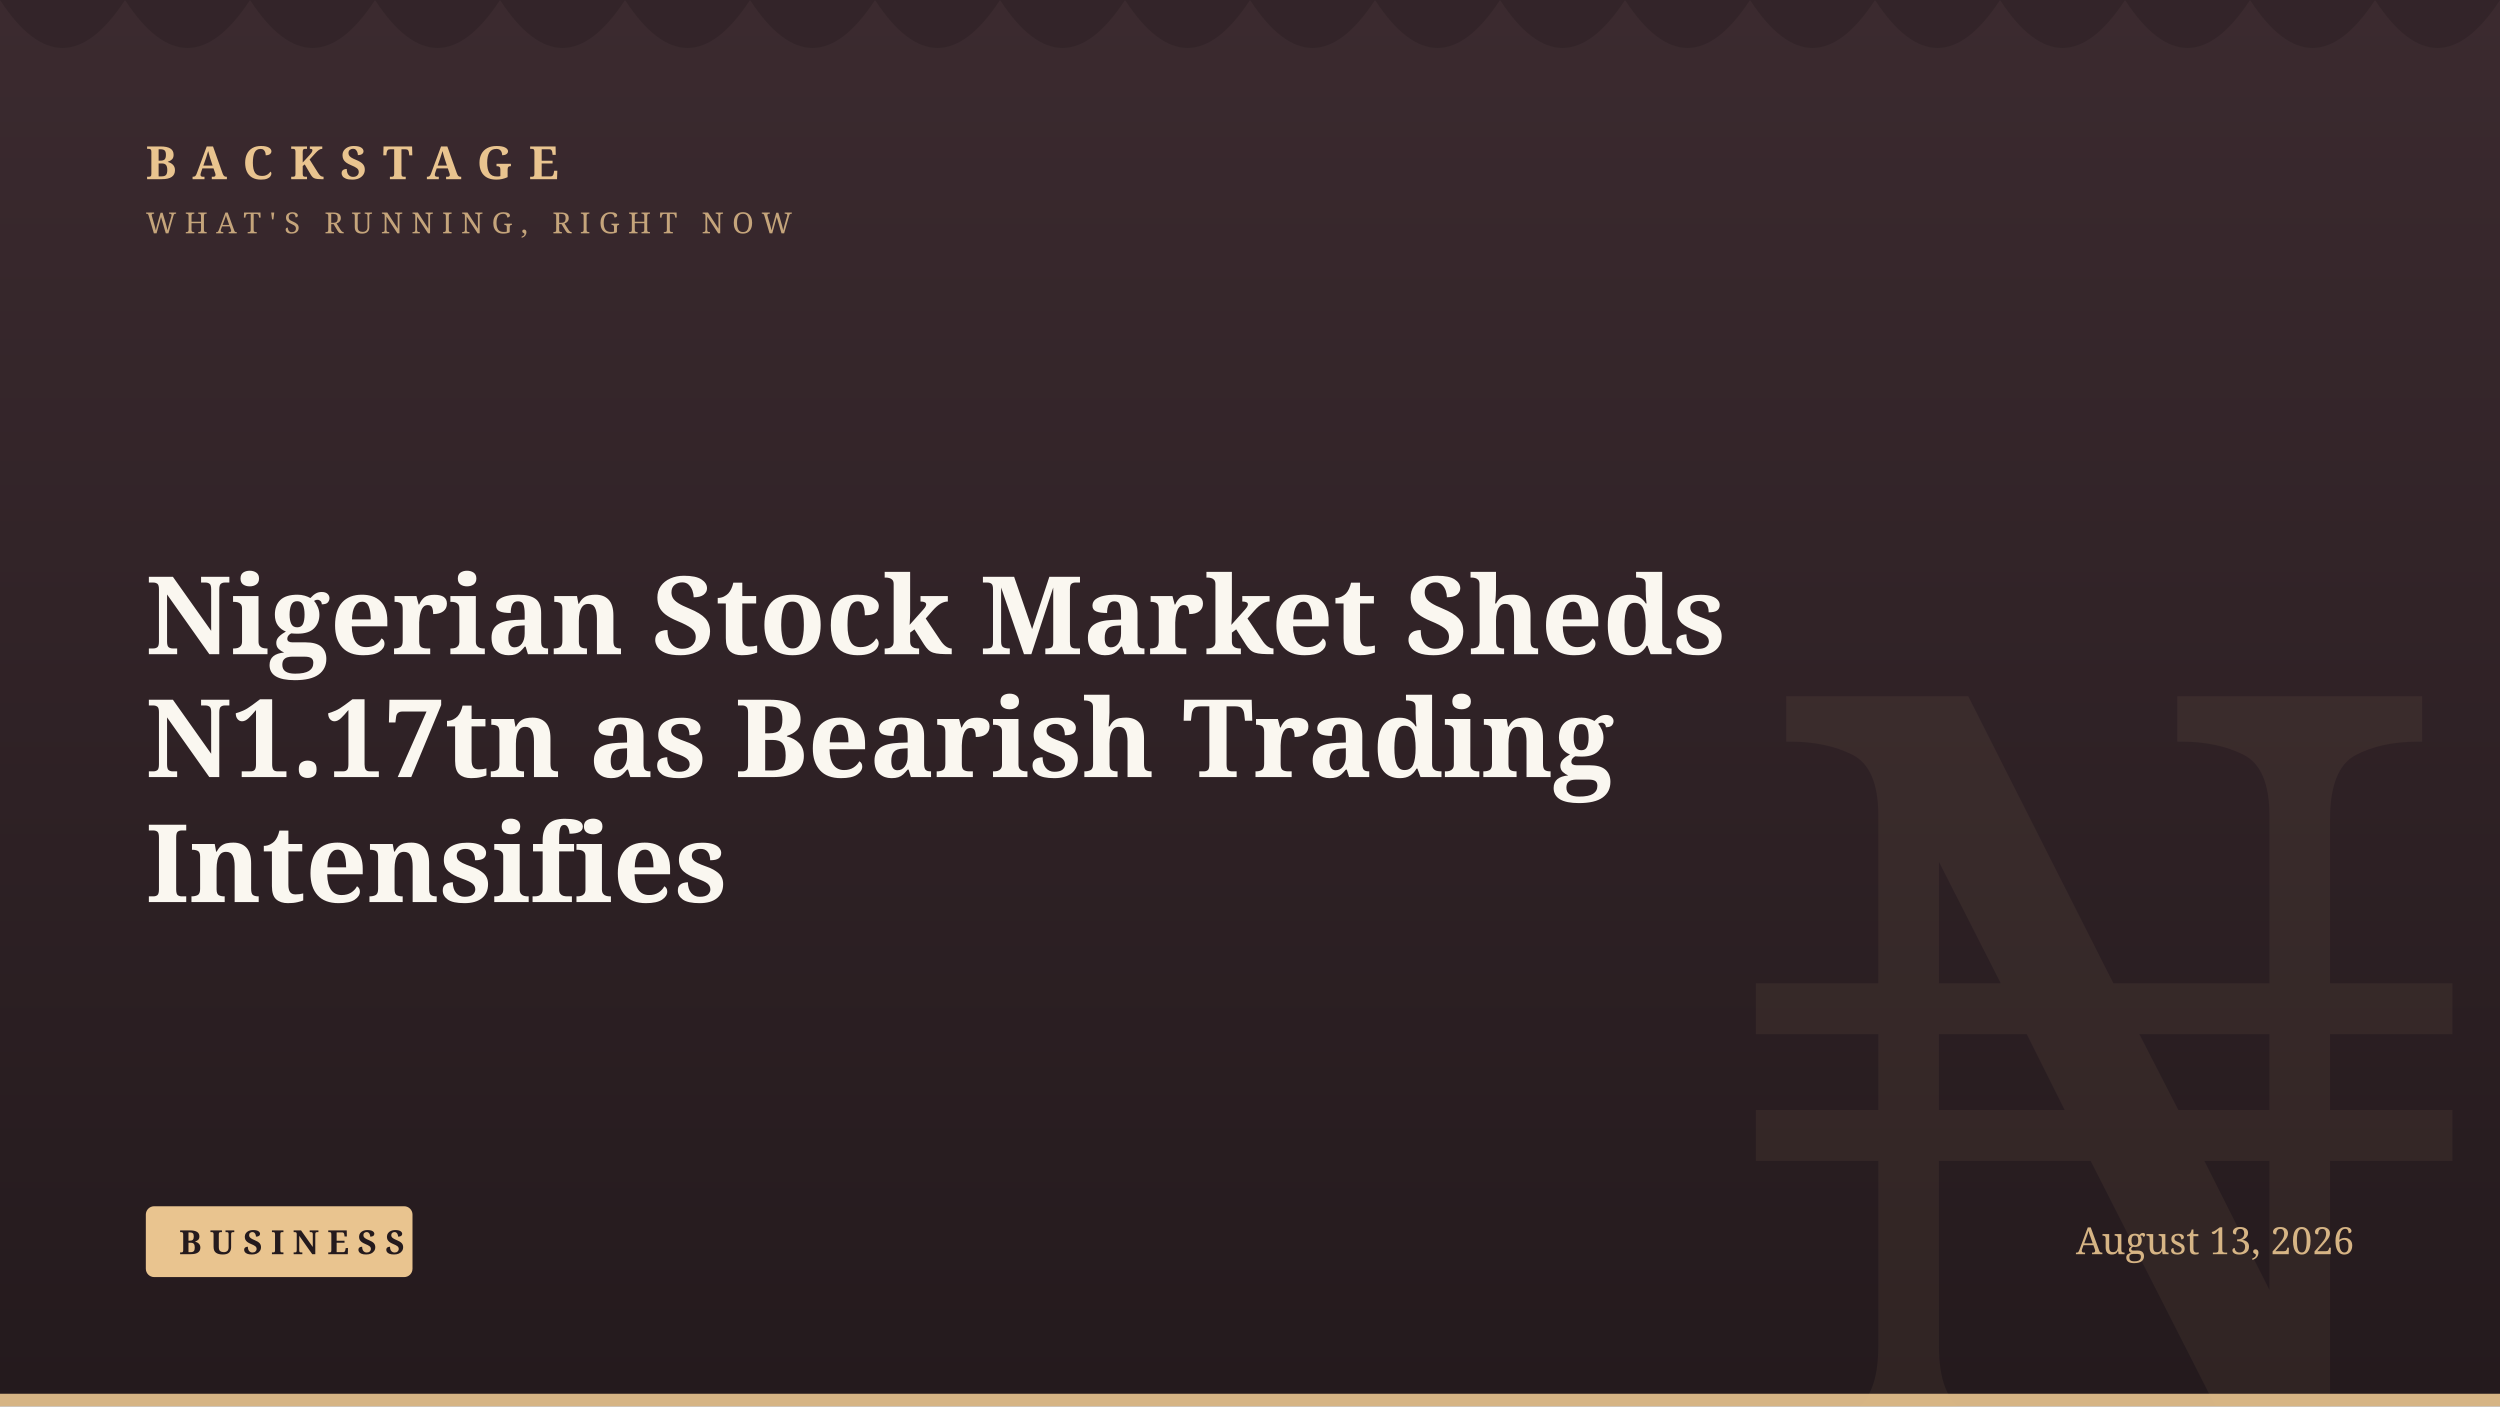
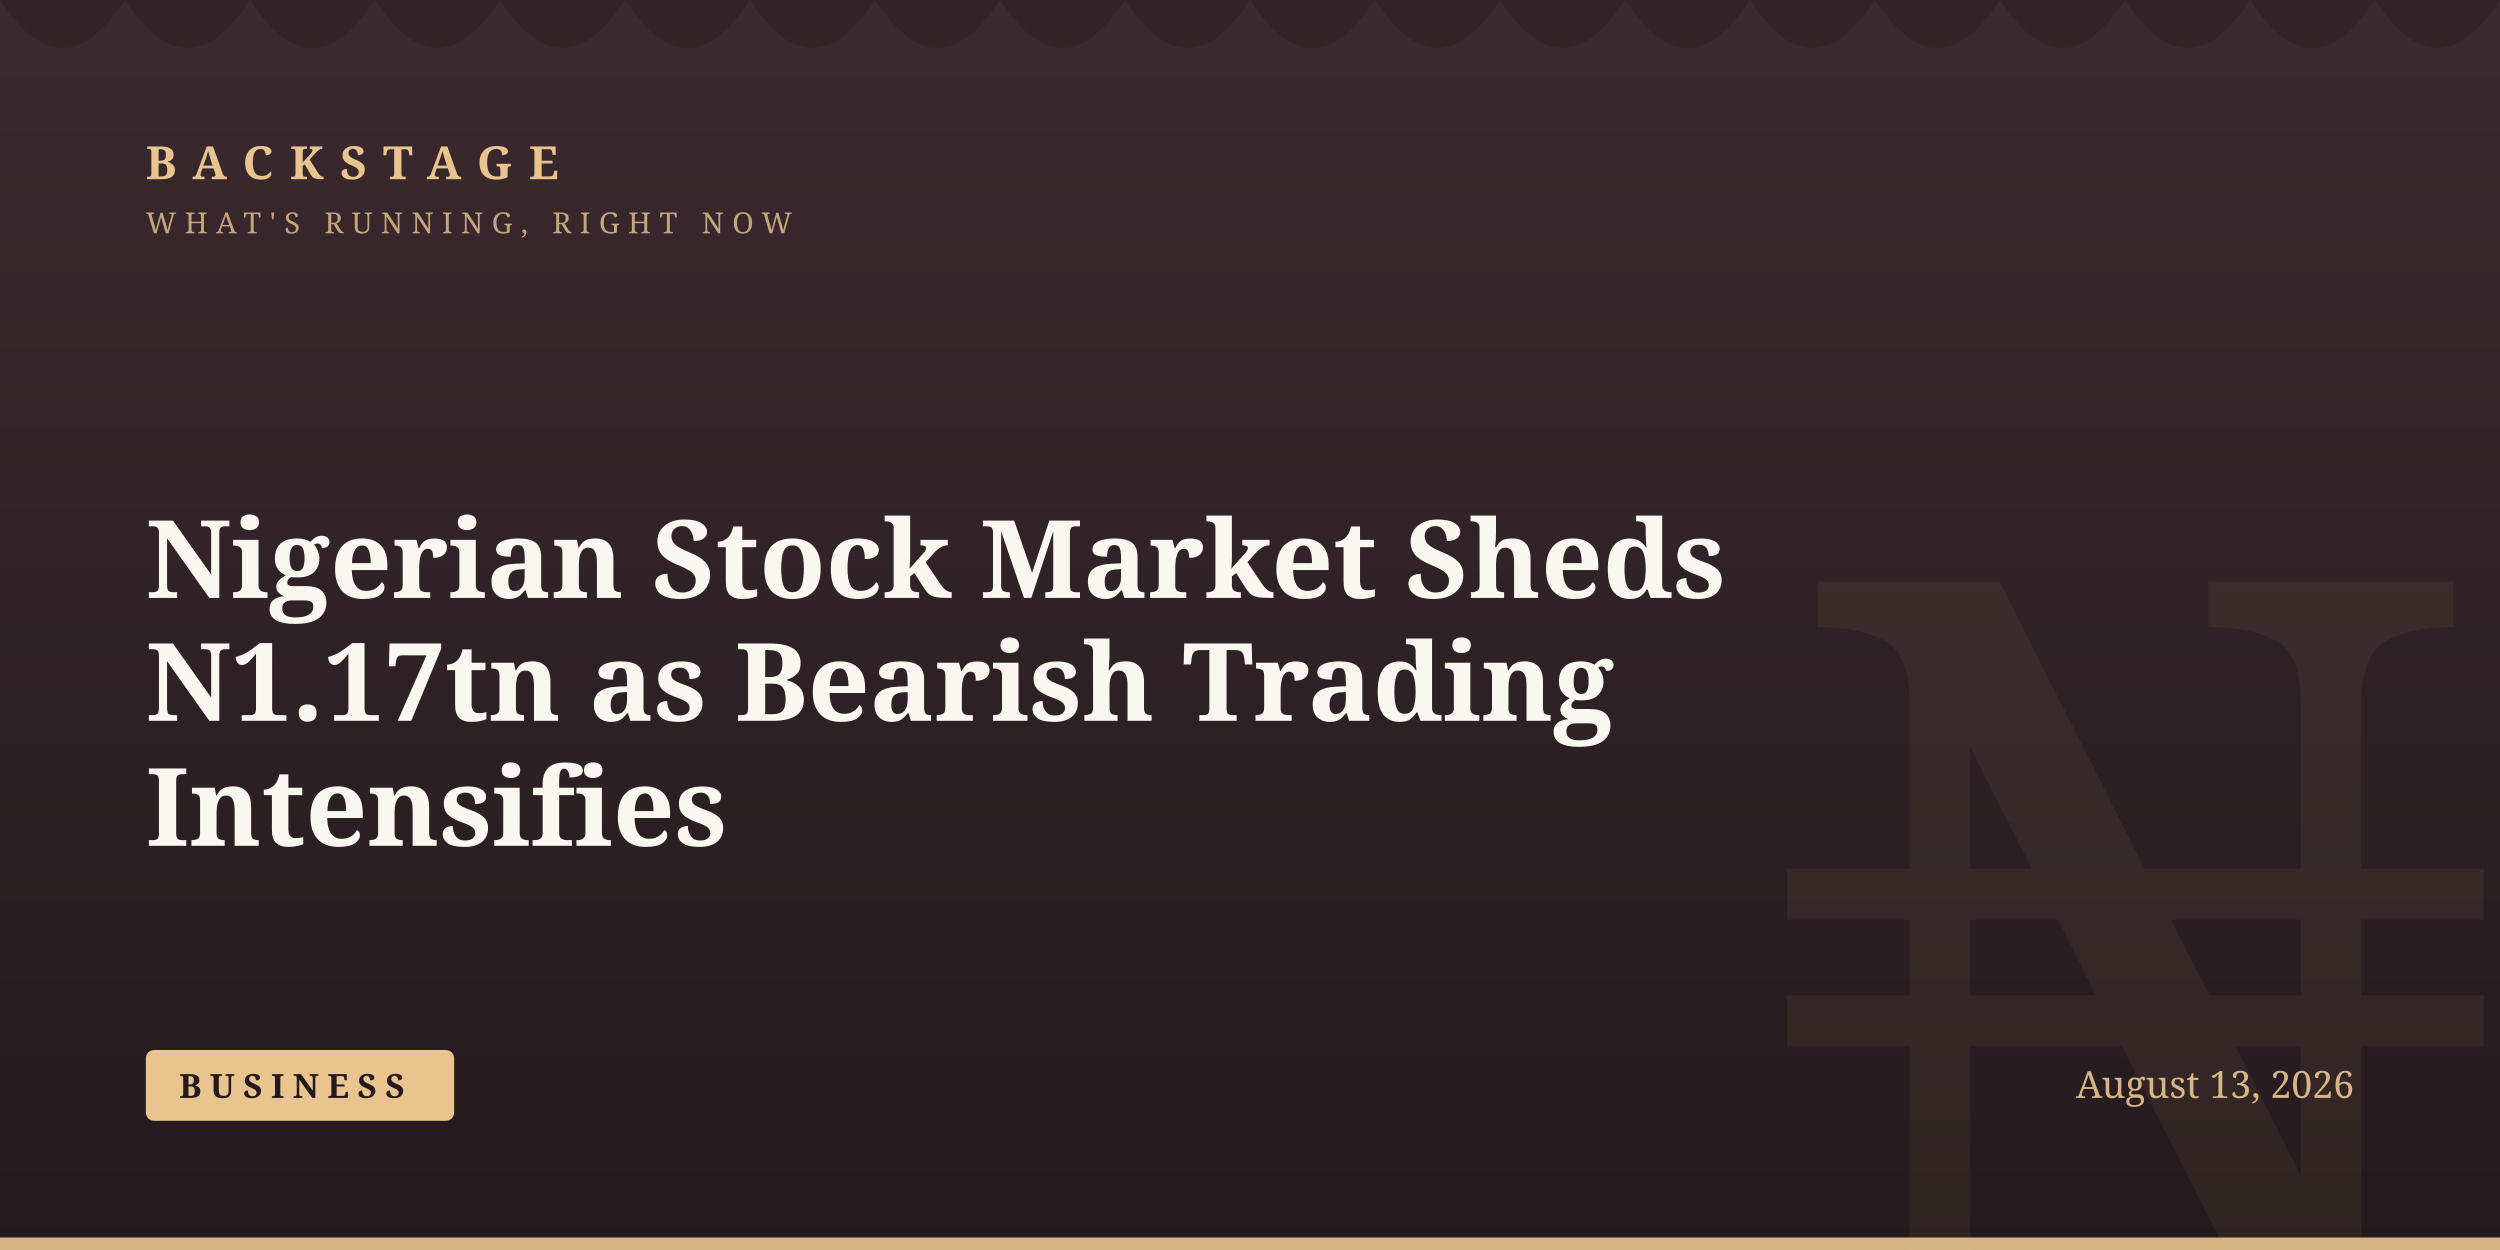
- <svg xmlns="http://www.w3.org/2000/svg" viewBox="0 0 1200 675" width="1200" height="675" font-family="Georgia, 'Roboto Slab', serif">
+ <svg xmlns="http://www.w3.org/2000/svg" viewBox="0 0 1200 600" width="1200" height="600" font-family="Georgia, 'Roboto Slab', serif">
  <defs>
    <linearGradient id="g" x1="0" y1="0" x2="0" y2="1">
      <stop offset="0" stop-color="#3B2A2F" />
      <stop offset="1" stop-color="#241a1d" />
    </linearGradient>
  </defs>
-   <rect width="1200" height="675" fill="url(#g)" />
+   <rect width="1200" height="600" fill="url(#g)" />
  <path d="M 0 0 Q 30 46 60 0 Z" fill="#241a1d" opacity="0.35" />
  <path d="M 60 0 Q 90 46 120 0 Z" fill="#241a1d" opacity="0.35" />
  <path d="M 120 0 Q 150 46 180 0 Z" fill="#241a1d" opacity="0.35" />
  <path d="M 180 0 Q 210 46 240 0 Z" fill="#241a1d" opacity="0.35" />
  <path d="M 240 0 Q 270 46 300 0 Z" fill="#241a1d" opacity="0.35" />
  <path d="M 300 0 Q 330 46 360 0 Z" fill="#241a1d" opacity="0.35" />
  <path d="M 360 0 Q 390 46 420 0 Z" fill="#241a1d" opacity="0.35" />
  <path d="M 420 0 Q 450 46 480 0 Z" fill="#241a1d" opacity="0.35" />
  <path d="M 480 0 Q 510 46 540 0 Z" fill="#241a1d" opacity="0.35" />
  <path d="M 540 0 Q 570 46 600 0 Z" fill="#241a1d" opacity="0.35" />
  <path d="M 600 0 Q 630 46 660 0 Z" fill="#241a1d" opacity="0.35" />
  <path d="M 660 0 Q 690 46 720 0 Z" fill="#241a1d" opacity="0.35" />
  <path d="M 720 0 Q 750 46 780 0 Z" fill="#241a1d" opacity="0.35" />
  <path d="M 780 0 Q 810 46 840 0 Z" fill="#241a1d" opacity="0.35" />
  <path d="M 840 0 Q 870 46 900 0 Z" fill="#241a1d" opacity="0.35" />
  <path d="M 900 0 Q 930 46 960 0 Z" fill="#241a1d" opacity="0.35" />
  <path d="M 960 0 Q 990 46 1020 0 Z" fill="#241a1d" opacity="0.35" />
  <path d="M 1020 0 Q 1050 46 1080 0 Z" fill="#241a1d" opacity="0.35" />
  <path d="M 1080 0 Q 1110 46 1140 0 Z" fill="#241a1d" opacity="0.35" />
  <path d="M 1140 0 Q 1170 46 1200 0 Z" fill="#241a1d" opacity="0.35" />
-   <text x="1010" y="525" font-size="520" fill="#e9c48f" opacity="0.06" text-anchor="middle" dominant-baseline="middle">₦</text>
+   <text x="1025" y="470" font-size="520" fill="#e9c48f" opacity="0.06" text-anchor="middle" dominant-baseline="middle">₦</text>
  <text x="70" y="86" font-size="22" letter-spacing="8" fill="#e9c48f" font-weight="bold">BACKSTAGE</text>
  <text x="70" y="112" font-size="14" letter-spacing="4" fill="#e9c48f" opacity="0.8">WHAT'S RUNNING, RIGHT NOW</text>
  <text font-size="52" font-weight="bold" fill="#faf7f0">
-     <tspan x="70" y="314">Nigerian Stock Market Sheds</tspan>
-     <tspan x="70" y="373">N1.17tn as Bearish Trading</tspan>
-     <tspan x="70" y="433">Intensifies</tspan>
+     <tspan x="70" y="287">Nigerian Stock Market Sheds</tspan>
+     <tspan x="70" y="346">N1.17tn as Bearish Trading</tspan>
+     <tspan x="70" y="406">Intensifies</tspan>
  </text>
-   <rect x="70" y="579" width="128" height="34" rx="4" fill="#e9c48f" />
-   <text x="86" y="602" font-size="16" letter-spacing="4" fill="#241a1d" font-weight="bold">BUSINESS</text>
-   <text x="1130" y="602" font-size="18" fill="#e9c48f" text-anchor="end" opacity="0.9">August 13, 2026</text>
-   <rect x="0" y="669" width="1200" height="6" fill="#e9c48f" opacity="0.9" />
+   <rect x="70" y="504" width="148" height="34" rx="4" fill="#e9c48f" />
+   <text x="86" y="527" font-size="16" letter-spacing="4" fill="#241a1d" font-weight="bold">BUSINESS</text>
+   <text x="1130" y="527" font-size="18" fill="#e9c48f" text-anchor="end" opacity="0.9">August 13, 2026</text>
+   <rect x="0" y="594" width="1200" height="6" fill="#e9c48f" opacity="0.9" />
</svg>
